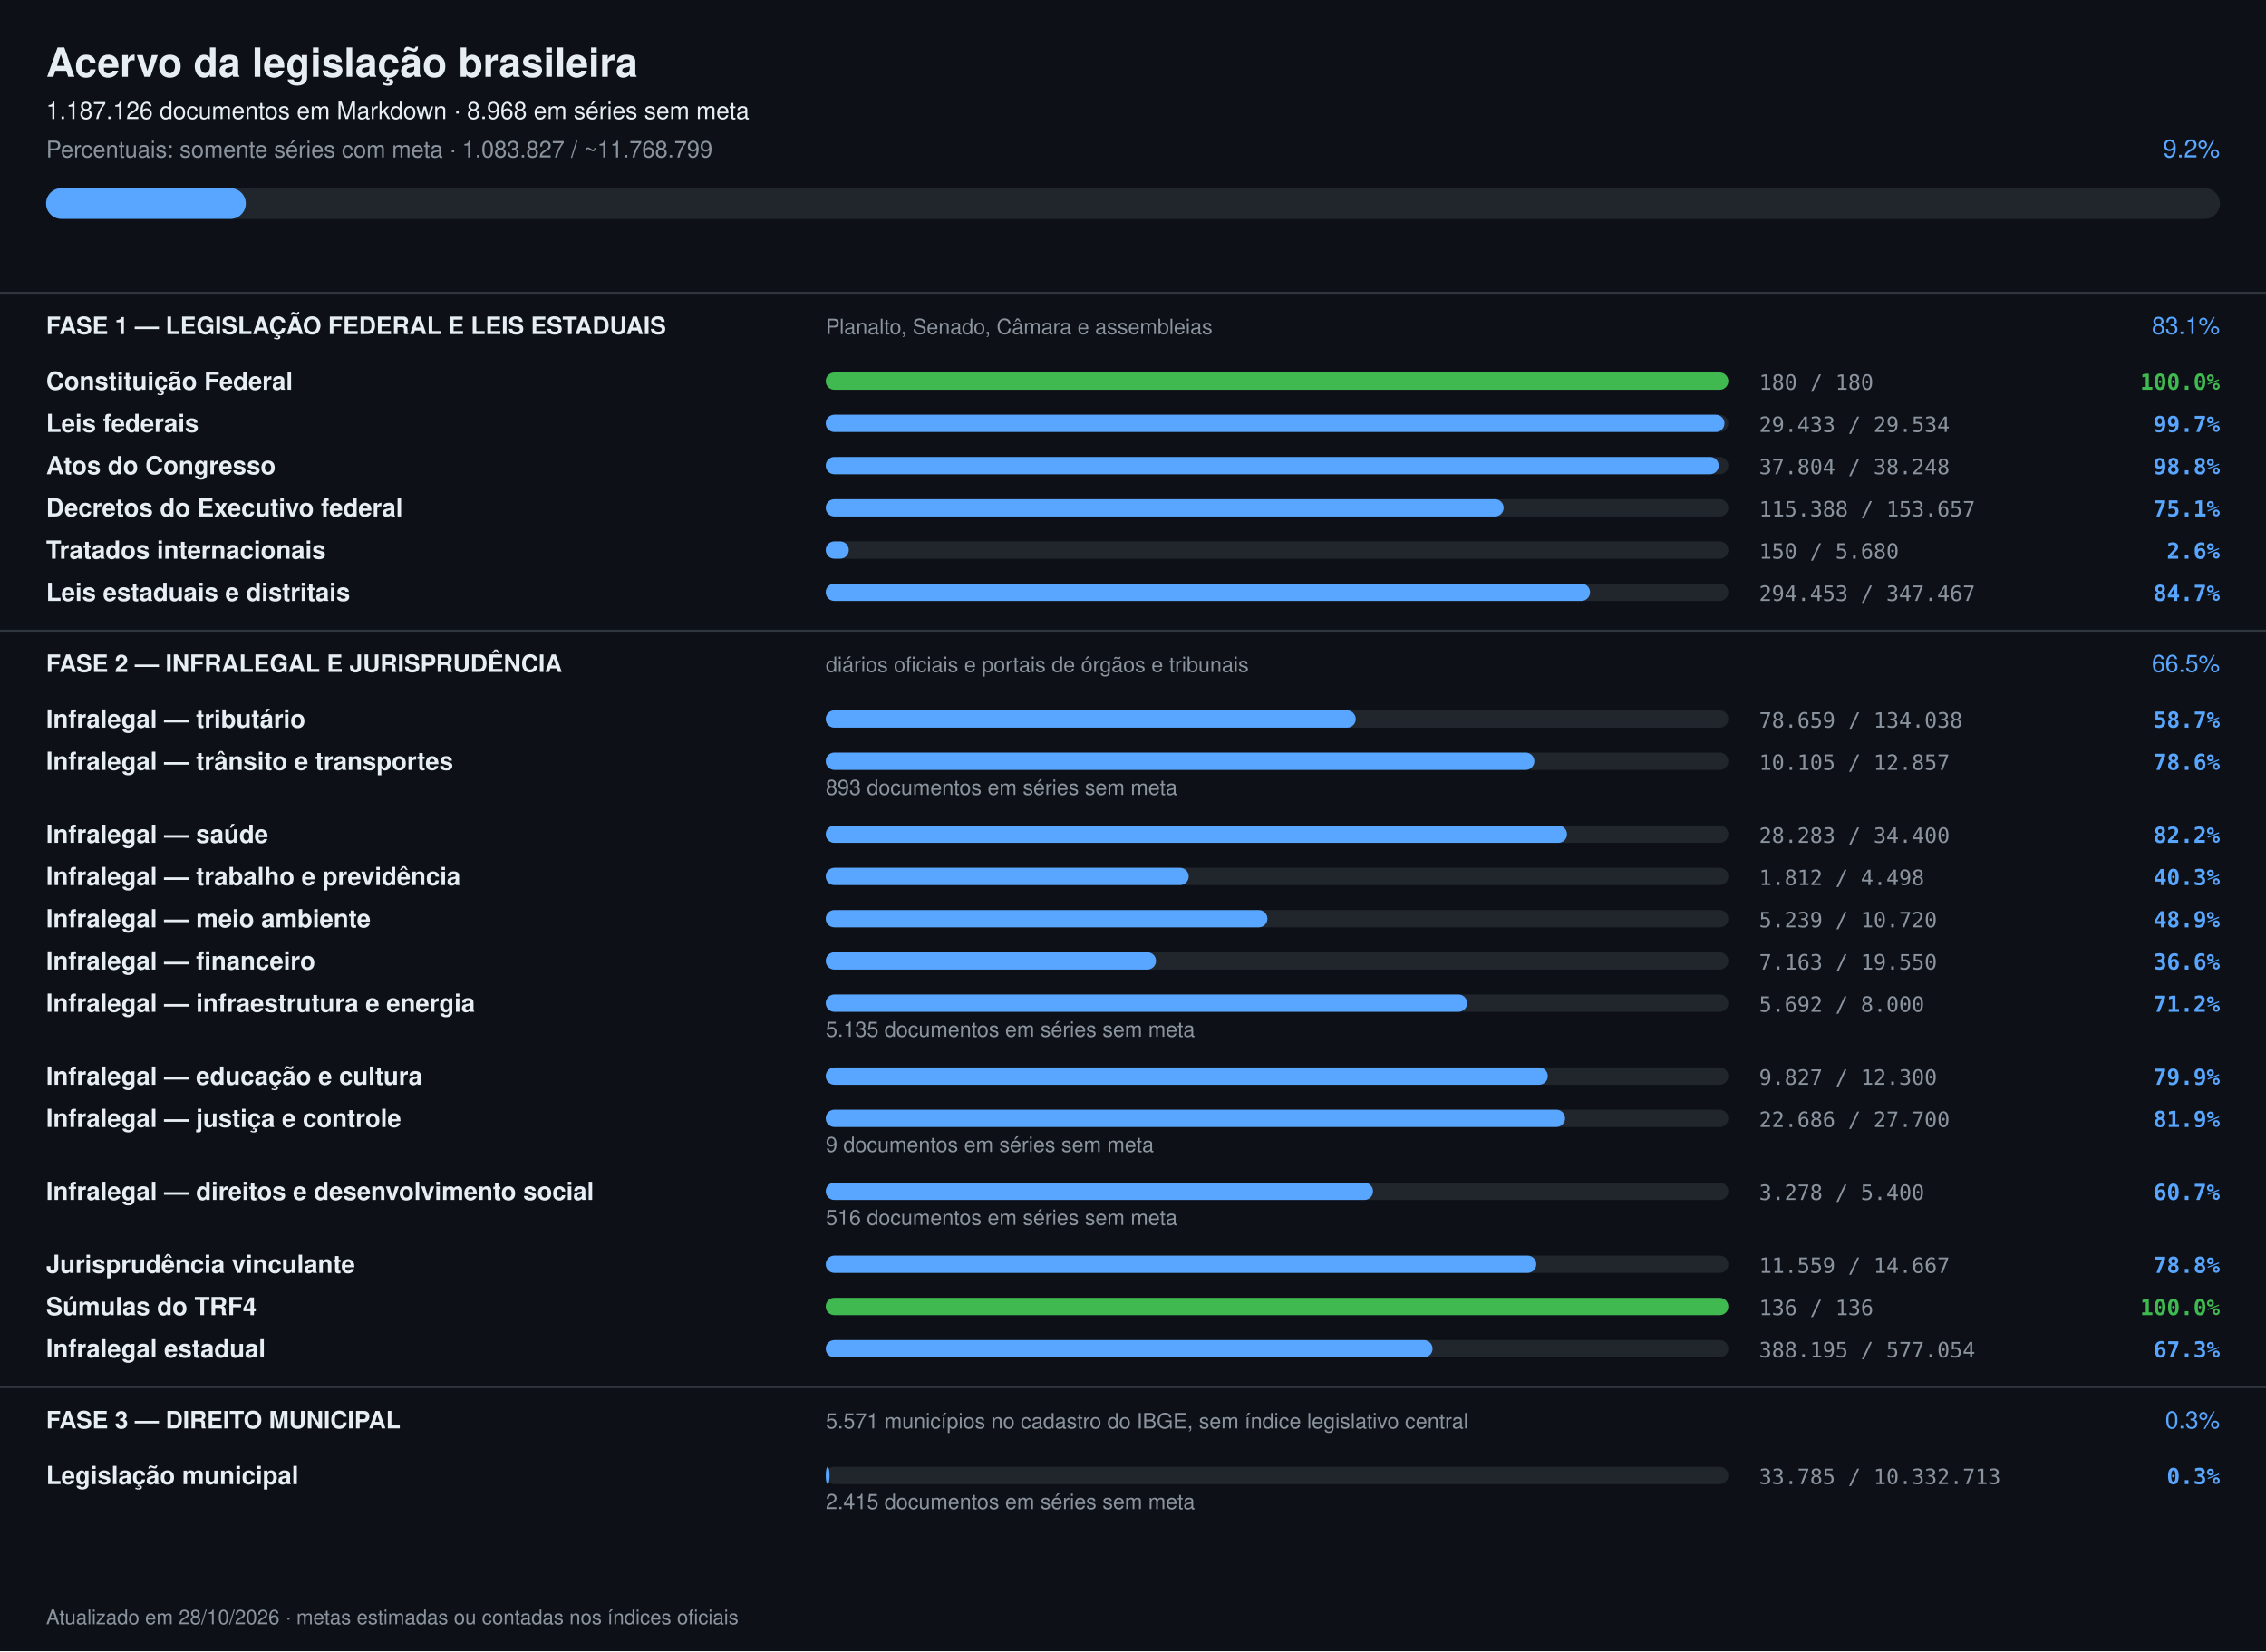
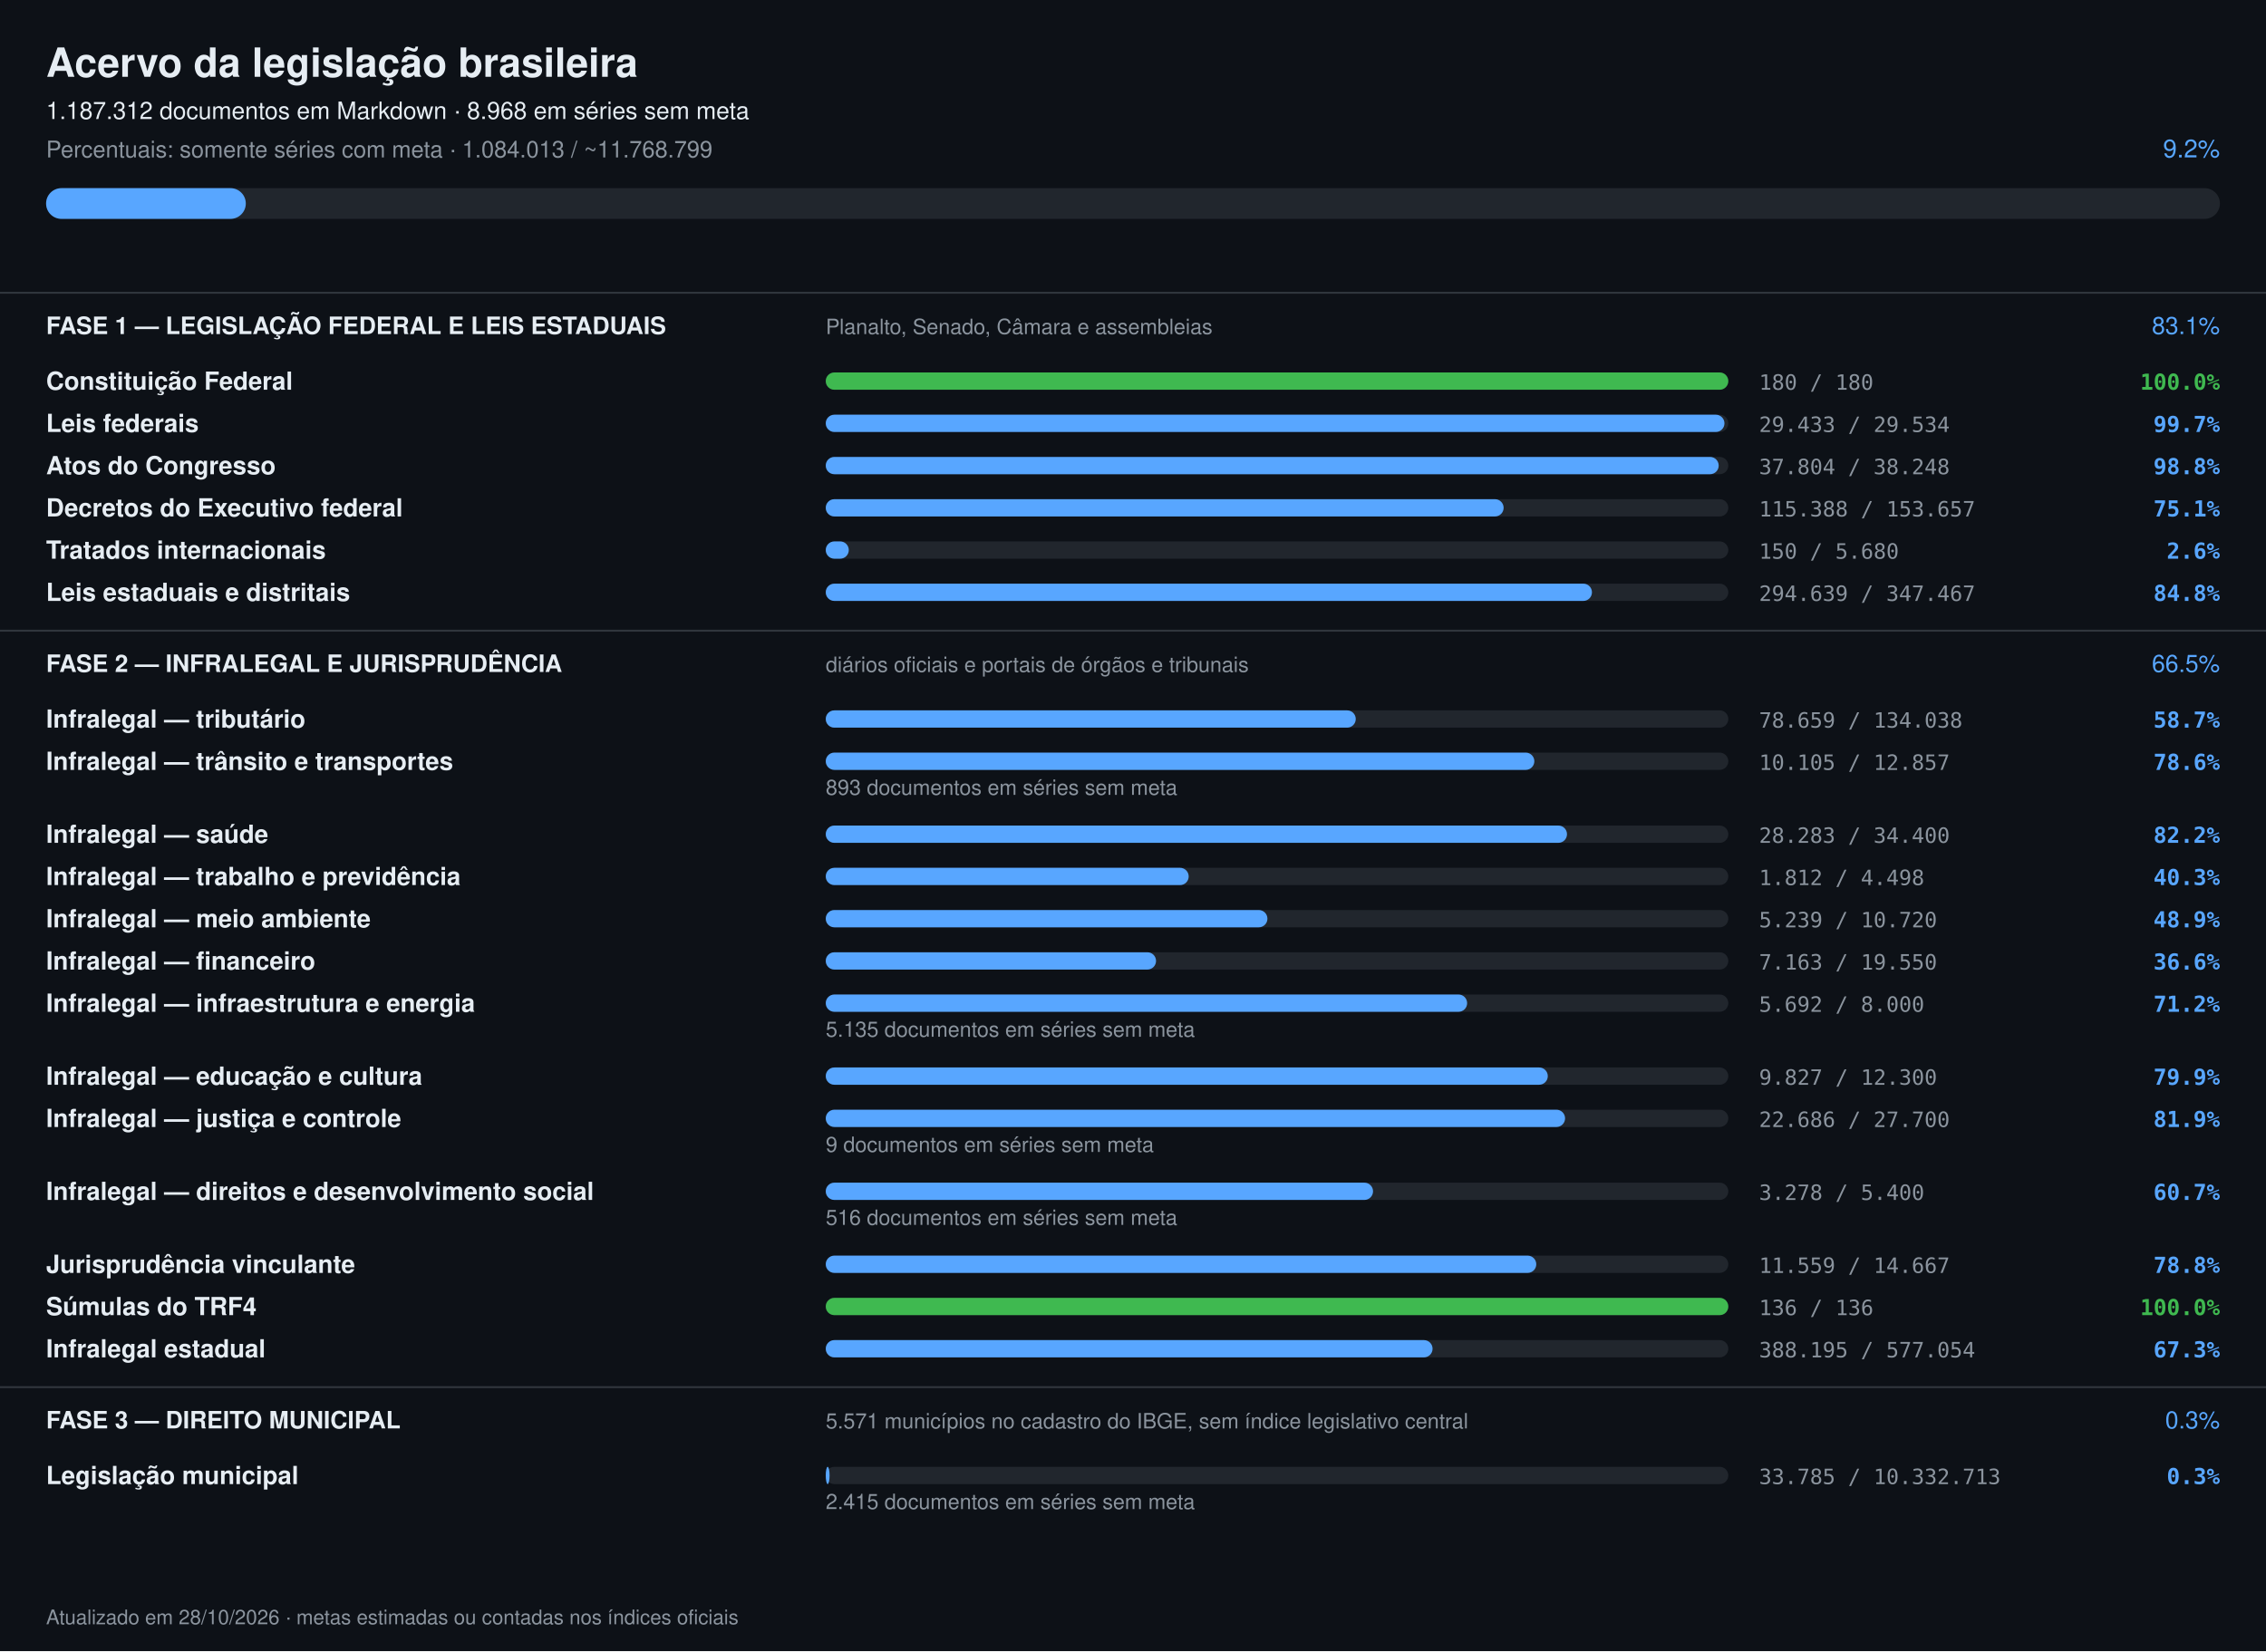
<svg xmlns="http://www.w3.org/2000/svg" width="1180" height="860" viewBox="0 0 1180 860" font-family="-apple-system,Segoe UI,Helvetica,Arial,sans-serif">
  <rect width="1180" height="860" fill="#0d1117" />
  <text x="24" y="40" font-size="21" font-weight="700" fill="#e6edf3">Acervo da legislação brasileira</text>
-   <text x="24" y="62" font-size="12.5" fill="#e6edf3">1.187.126 documentos em Markdown · 8.968 em séries sem meta</text>
-   <text x="24" y="82" font-size="12" fill="#8b949e">Percentuais: somente séries com meta · 1.083.827 / ~11.768.799</text>
+   <text x="24" y="62" font-size="12.5" fill="#e6edf3">1.187.312 documentos em Markdown · 8.968 em séries sem meta</text>
+   <text x="24" y="82" font-size="12" fill="#8b949e">Percentuais: somente séries com meta · 1.084.013 / ~11.768.799</text>
  <text x="1156" y="82" font-size="13" text-anchor="end" fill="#58a6ff">9.2%</text>
  <rect x="24" y="98" width="1132" height="16" rx="8" fill="#21262d" />
  <rect x="24" y="98" width="104" height="16" rx="8" fill="#58a6ff" />
  <rect x="0" y="152" width="1180" height="1" fill="#30363d" />
  <text x="24" y="174" font-size="12.5" font-weight="700" fill="#e6edf3">FASE 1 — LEGISLAÇÃO FEDERAL E LEIS ESTADUAIS</text>
  <text x="430" y="174" font-size="11" fill="#8b949e">Planalto, Senado, Câmara e assembleias</text>
  <text x="1156" y="174" font-size="12.5" text-anchor="end" fill="#58a6ff">83.1%</text>
  <text x="24" y="203" font-size="13" font-weight="600" fill="#e6edf3">Constituição Federal</text>
  <rect x="430" y="194" width="470" height="9" rx="4.5" fill="#21262d" />
  <rect x="430" y="194" width="470" height="9" rx="4.5" fill="#3fb950" />
  <text x="916" y="203" font-size="11" fill="#8b949e" font-family="ui-monospace,monospace">180 / 180</text>
  <text x="1156" y="203" font-size="11.5" text-anchor="end" font-weight="600" fill="#3fb950" font-family="ui-monospace,monospace">100.0%</text>
  <text x="24" y="225" font-size="13" font-weight="600" fill="#e6edf3">Leis federais</text>
  <rect x="430" y="216" width="470" height="9" rx="4.5" fill="#21262d" />
  <rect x="430" y="216" width="468" height="9" rx="4.5" fill="#58a6ff" />
  <text x="916" y="225" font-size="11" fill="#8b949e" font-family="ui-monospace,monospace">29.433 / 29.534</text>
  <text x="1156" y="225" font-size="11.5" text-anchor="end" font-weight="600" fill="#58a6ff" font-family="ui-monospace,monospace">99.7%</text>
  <text x="24" y="247" font-size="13" font-weight="600" fill="#e6edf3">Atos do Congresso</text>
  <rect x="430" y="238" width="470" height="9" rx="4.5" fill="#21262d" />
  <rect x="430" y="238" width="465" height="9" rx="4.5" fill="#58a6ff" />
  <text x="916" y="247" font-size="11" fill="#8b949e" font-family="ui-monospace,monospace">37.804 / 38.248</text>
  <text x="1156" y="247" font-size="11.5" text-anchor="end" font-weight="600" fill="#58a6ff" font-family="ui-monospace,monospace">98.8%</text>
  <text x="24" y="269" font-size="13" font-weight="600" fill="#e6edf3">Decretos do Executivo federal</text>
  <rect x="430" y="260" width="470" height="9" rx="4.5" fill="#21262d" />
  <rect x="430" y="260" width="353" height="9" rx="4.5" fill="#58a6ff" />
  <text x="916" y="269" font-size="11" fill="#8b949e" font-family="ui-monospace,monospace">115.388 / 153.657</text>
  <text x="1156" y="269" font-size="11.5" text-anchor="end" font-weight="600" fill="#58a6ff" font-family="ui-monospace,monospace">75.1%</text>
  <text x="24" y="291" font-size="13" font-weight="600" fill="#e6edf3">Tratados internacionais</text>
  <rect x="430" y="282" width="470" height="9" rx="4.5" fill="#21262d" />
  <rect x="430" y="282" width="12" height="9" rx="4.5" fill="#58a6ff" />
  <text x="916" y="291" font-size="11" fill="#8b949e" font-family="ui-monospace,monospace">150 / 5.680</text>
  <text x="1156" y="291" font-size="11.5" text-anchor="end" font-weight="600" fill="#58a6ff" font-family="ui-monospace,monospace">2.6%</text>
  <text x="24" y="313" font-size="13" font-weight="600" fill="#e6edf3">Leis estaduais e distritais</text>
  <rect x="430" y="304" width="470" height="9" rx="4.5" fill="#21262d" />
-   <rect x="430" y="304" width="398" height="9" rx="4.5" fill="#58a6ff" />
-   <text x="916" y="313" font-size="11" fill="#8b949e" font-family="ui-monospace,monospace">294.453 / 347.467</text>
-   <text x="1156" y="313" font-size="11.5" text-anchor="end" font-weight="600" fill="#58a6ff" font-family="ui-monospace,monospace">84.7%</text>
+   <rect x="430" y="304" width="399" height="9" rx="4.5" fill="#58a6ff" />
+   <text x="916" y="313" font-size="11" fill="#8b949e" font-family="ui-monospace,monospace">294.639 / 347.467</text>
+   <text x="1156" y="313" font-size="11.5" text-anchor="end" font-weight="600" fill="#58a6ff" font-family="ui-monospace,monospace">84.8%</text>
  <rect x="0" y="328" width="1180" height="1" fill="#30363d" />
  <text x="24" y="350" font-size="12.5" font-weight="700" fill="#e6edf3">FASE 2 — INFRALEGAL E JURISPRUDÊNCIA</text>
  <text x="430" y="350" font-size="11" fill="#8b949e">diários oficiais e portais de órgãos e tribunais</text>
  <text x="1156" y="350" font-size="12.5" text-anchor="end" fill="#58a6ff">66.5%</text>
  <text x="24" y="379" font-size="13" font-weight="600" fill="#e6edf3">Infralegal — tributário</text>
  <rect x="430" y="370" width="470" height="9" rx="4.5" fill="#21262d" />
  <rect x="430" y="370" width="276" height="9" rx="4.5" fill="#58a6ff" />
  <text x="916" y="379" font-size="11" fill="#8b949e" font-family="ui-monospace,monospace">78.659 / 134.038</text>
  <text x="1156" y="379" font-size="11.5" text-anchor="end" font-weight="600" fill="#58a6ff" font-family="ui-monospace,monospace">58.7%</text>
  <text x="24" y="401" font-size="13" font-weight="600" fill="#e6edf3">Infralegal — trânsito e transportes</text>
  <rect x="430" y="392" width="470" height="9" rx="4.5" fill="#21262d" />
  <rect x="430" y="392" width="369" height="9" rx="4.5" fill="#58a6ff" />
  <text x="916" y="401" font-size="11" fill="#8b949e" font-family="ui-monospace,monospace">10.105 / 12.857</text>
  <text x="1156" y="401" font-size="11.5" text-anchor="end" font-weight="600" fill="#58a6ff" font-family="ui-monospace,monospace">78.6%</text>
  <text x="430" y="414" font-size="11" fill="#8b949e">893 documentos em séries sem meta</text>
  <text x="24" y="439" font-size="13" font-weight="600" fill="#e6edf3">Infralegal — saúde</text>
  <rect x="430" y="430" width="470" height="9" rx="4.5" fill="#21262d" />
  <rect x="430" y="430" width="386" height="9" rx="4.5" fill="#58a6ff" />
  <text x="916" y="439" font-size="11" fill="#8b949e" font-family="ui-monospace,monospace">28.283 / 34.400</text>
  <text x="1156" y="439" font-size="11.5" text-anchor="end" font-weight="600" fill="#58a6ff" font-family="ui-monospace,monospace">82.2%</text>
  <text x="24" y="461" font-size="13" font-weight="600" fill="#e6edf3">Infralegal — trabalho e previdência</text>
  <rect x="430" y="452" width="470" height="9" rx="4.5" fill="#21262d" />
  <rect x="430" y="452" width="189" height="9" rx="4.5" fill="#58a6ff" />
  <text x="916" y="461" font-size="11" fill="#8b949e" font-family="ui-monospace,monospace">1.812 / 4.498</text>
  <text x="1156" y="461" font-size="11.5" text-anchor="end" font-weight="600" fill="#58a6ff" font-family="ui-monospace,monospace">40.3%</text>
  <text x="24" y="483" font-size="13" font-weight="600" fill="#e6edf3">Infralegal — meio ambiente</text>
  <rect x="430" y="474" width="470" height="9" rx="4.5" fill="#21262d" />
  <rect x="430" y="474" width="230" height="9" rx="4.5" fill="#58a6ff" />
  <text x="916" y="483" font-size="11" fill="#8b949e" font-family="ui-monospace,monospace">5.239 / 10.720</text>
  <text x="1156" y="483" font-size="11.5" text-anchor="end" font-weight="600" fill="#58a6ff" font-family="ui-monospace,monospace">48.9%</text>
  <text x="24" y="505" font-size="13" font-weight="600" fill="#e6edf3">Infralegal — financeiro</text>
  <rect x="430" y="496" width="470" height="9" rx="4.5" fill="#21262d" />
  <rect x="430" y="496" width="172" height="9" rx="4.5" fill="#58a6ff" />
  <text x="916" y="505" font-size="11" fill="#8b949e" font-family="ui-monospace,monospace">7.163 / 19.550</text>
  <text x="1156" y="505" font-size="11.5" text-anchor="end" font-weight="600" fill="#58a6ff" font-family="ui-monospace,monospace">36.6%</text>
  <text x="24" y="527" font-size="13" font-weight="600" fill="#e6edf3">Infralegal — infraestrutura e energia</text>
  <rect x="430" y="518" width="470" height="9" rx="4.5" fill="#21262d" />
  <rect x="430" y="518" width="334" height="9" rx="4.5" fill="#58a6ff" />
  <text x="916" y="527" font-size="11" fill="#8b949e" font-family="ui-monospace,monospace">5.692 / 8.000</text>
  <text x="1156" y="527" font-size="11.5" text-anchor="end" font-weight="600" fill="#58a6ff" font-family="ui-monospace,monospace">71.2%</text>
  <text x="430" y="540" font-size="11" fill="#8b949e">5.135 documentos em séries sem meta</text>
  <text x="24" y="565" font-size="13" font-weight="600" fill="#e6edf3">Infralegal — educação e cultura</text>
  <rect x="430" y="556" width="470" height="9" rx="4.5" fill="#21262d" />
  <rect x="430" y="556" width="376" height="9" rx="4.5" fill="#58a6ff" />
  <text x="916" y="565" font-size="11" fill="#8b949e" font-family="ui-monospace,monospace">9.827 / 12.300</text>
  <text x="1156" y="565" font-size="11.5" text-anchor="end" font-weight="600" fill="#58a6ff" font-family="ui-monospace,monospace">79.9%</text>
  <text x="24" y="587" font-size="13" font-weight="600" fill="#e6edf3">Infralegal — justiça e controle</text>
  <rect x="430" y="578" width="470" height="9" rx="4.5" fill="#21262d" />
  <rect x="430" y="578" width="385" height="9" rx="4.5" fill="#58a6ff" />
  <text x="916" y="587" font-size="11" fill="#8b949e" font-family="ui-monospace,monospace">22.686 / 27.700</text>
  <text x="1156" y="587" font-size="11.5" text-anchor="end" font-weight="600" fill="#58a6ff" font-family="ui-monospace,monospace">81.9%</text>
  <text x="430" y="600" font-size="11" fill="#8b949e">9 documentos em séries sem meta</text>
  <text x="24" y="625" font-size="13" font-weight="600" fill="#e6edf3">Infralegal — direitos e desenvolvimento social</text>
  <rect x="430" y="616" width="470" height="9" rx="4.5" fill="#21262d" />
  <rect x="430" y="616" width="285" height="9" rx="4.5" fill="#58a6ff" />
  <text x="916" y="625" font-size="11" fill="#8b949e" font-family="ui-monospace,monospace">3.278 / 5.400</text>
  <text x="1156" y="625" font-size="11.5" text-anchor="end" font-weight="600" fill="#58a6ff" font-family="ui-monospace,monospace">60.7%</text>
  <text x="430" y="638" font-size="11" fill="#8b949e">516 documentos em séries sem meta</text>
  <text x="24" y="663" font-size="13" font-weight="600" fill="#e6edf3">Jurisprudência vinculante</text>
  <rect x="430" y="654" width="470" height="9" rx="4.5" fill="#21262d" />
  <rect x="430" y="654" width="370" height="9" rx="4.5" fill="#58a6ff" />
  <text x="916" y="663" font-size="11" fill="#8b949e" font-family="ui-monospace,monospace">11.559 / 14.667</text>
  <text x="1156" y="663" font-size="11.5" text-anchor="end" font-weight="600" fill="#58a6ff" font-family="ui-monospace,monospace">78.8%</text>
  <text x="24" y="685" font-size="13" font-weight="600" fill="#e6edf3">Súmulas do TRF4</text>
  <rect x="430" y="676" width="470" height="9" rx="4.5" fill="#21262d" />
  <rect x="430" y="676" width="470" height="9" rx="4.5" fill="#3fb950" />
  <text x="916" y="685" font-size="11" fill="#8b949e" font-family="ui-monospace,monospace">136 / 136</text>
  <text x="1156" y="685" font-size="11.5" text-anchor="end" font-weight="600" fill="#3fb950" font-family="ui-monospace,monospace">100.0%</text>
  <text x="24" y="707" font-size="13" font-weight="600" fill="#e6edf3">Infralegal estadual</text>
  <rect x="430" y="698" width="470" height="9" rx="4.5" fill="#21262d" />
  <rect x="430" y="698" width="316" height="9" rx="4.5" fill="#58a6ff" />
  <text x="916" y="707" font-size="11" fill="#8b949e" font-family="ui-monospace,monospace">388.195 / 577.054</text>
  <text x="1156" y="707" font-size="11.5" text-anchor="end" font-weight="600" fill="#58a6ff" font-family="ui-monospace,monospace">67.3%</text>
  <rect x="0" y="722" width="1180" height="1" fill="#30363d" />
  <text x="24" y="744" font-size="12.5" font-weight="700" fill="#e6edf3">FASE 3 — DIREITO MUNICIPAL</text>
  <text x="430" y="744" font-size="11" fill="#8b949e">5.571 municípios no cadastro do IBGE, sem índice legislativo central</text>
  <text x="1156" y="744" font-size="12.5" text-anchor="end" fill="#58a6ff">0.3%</text>
  <text x="24" y="773" font-size="13" font-weight="600" fill="#e6edf3">Legislação municipal</text>
  <rect x="430" y="764" width="470" height="9" rx="4.5" fill="#21262d" />
  <rect x="430" y="764" width="2" height="9" rx="4.5" fill="#58a6ff" />
  <text x="916" y="773" font-size="11" fill="#8b949e" font-family="ui-monospace,monospace">33.785 / 10.332.713</text>
  <text x="1156" y="773" font-size="11.5" text-anchor="end" font-weight="600" fill="#58a6ff" font-family="ui-monospace,monospace">0.3%</text>
  <text x="430" y="786" font-size="11" fill="#8b949e">2.415 documentos em séries sem meta</text>
  <text x="24" y="846" font-size="10.5" fill="#8b949e">Atualizado em 28/10/2026 · metas estimadas ou contadas nos índices oficiais</text>
</svg>
